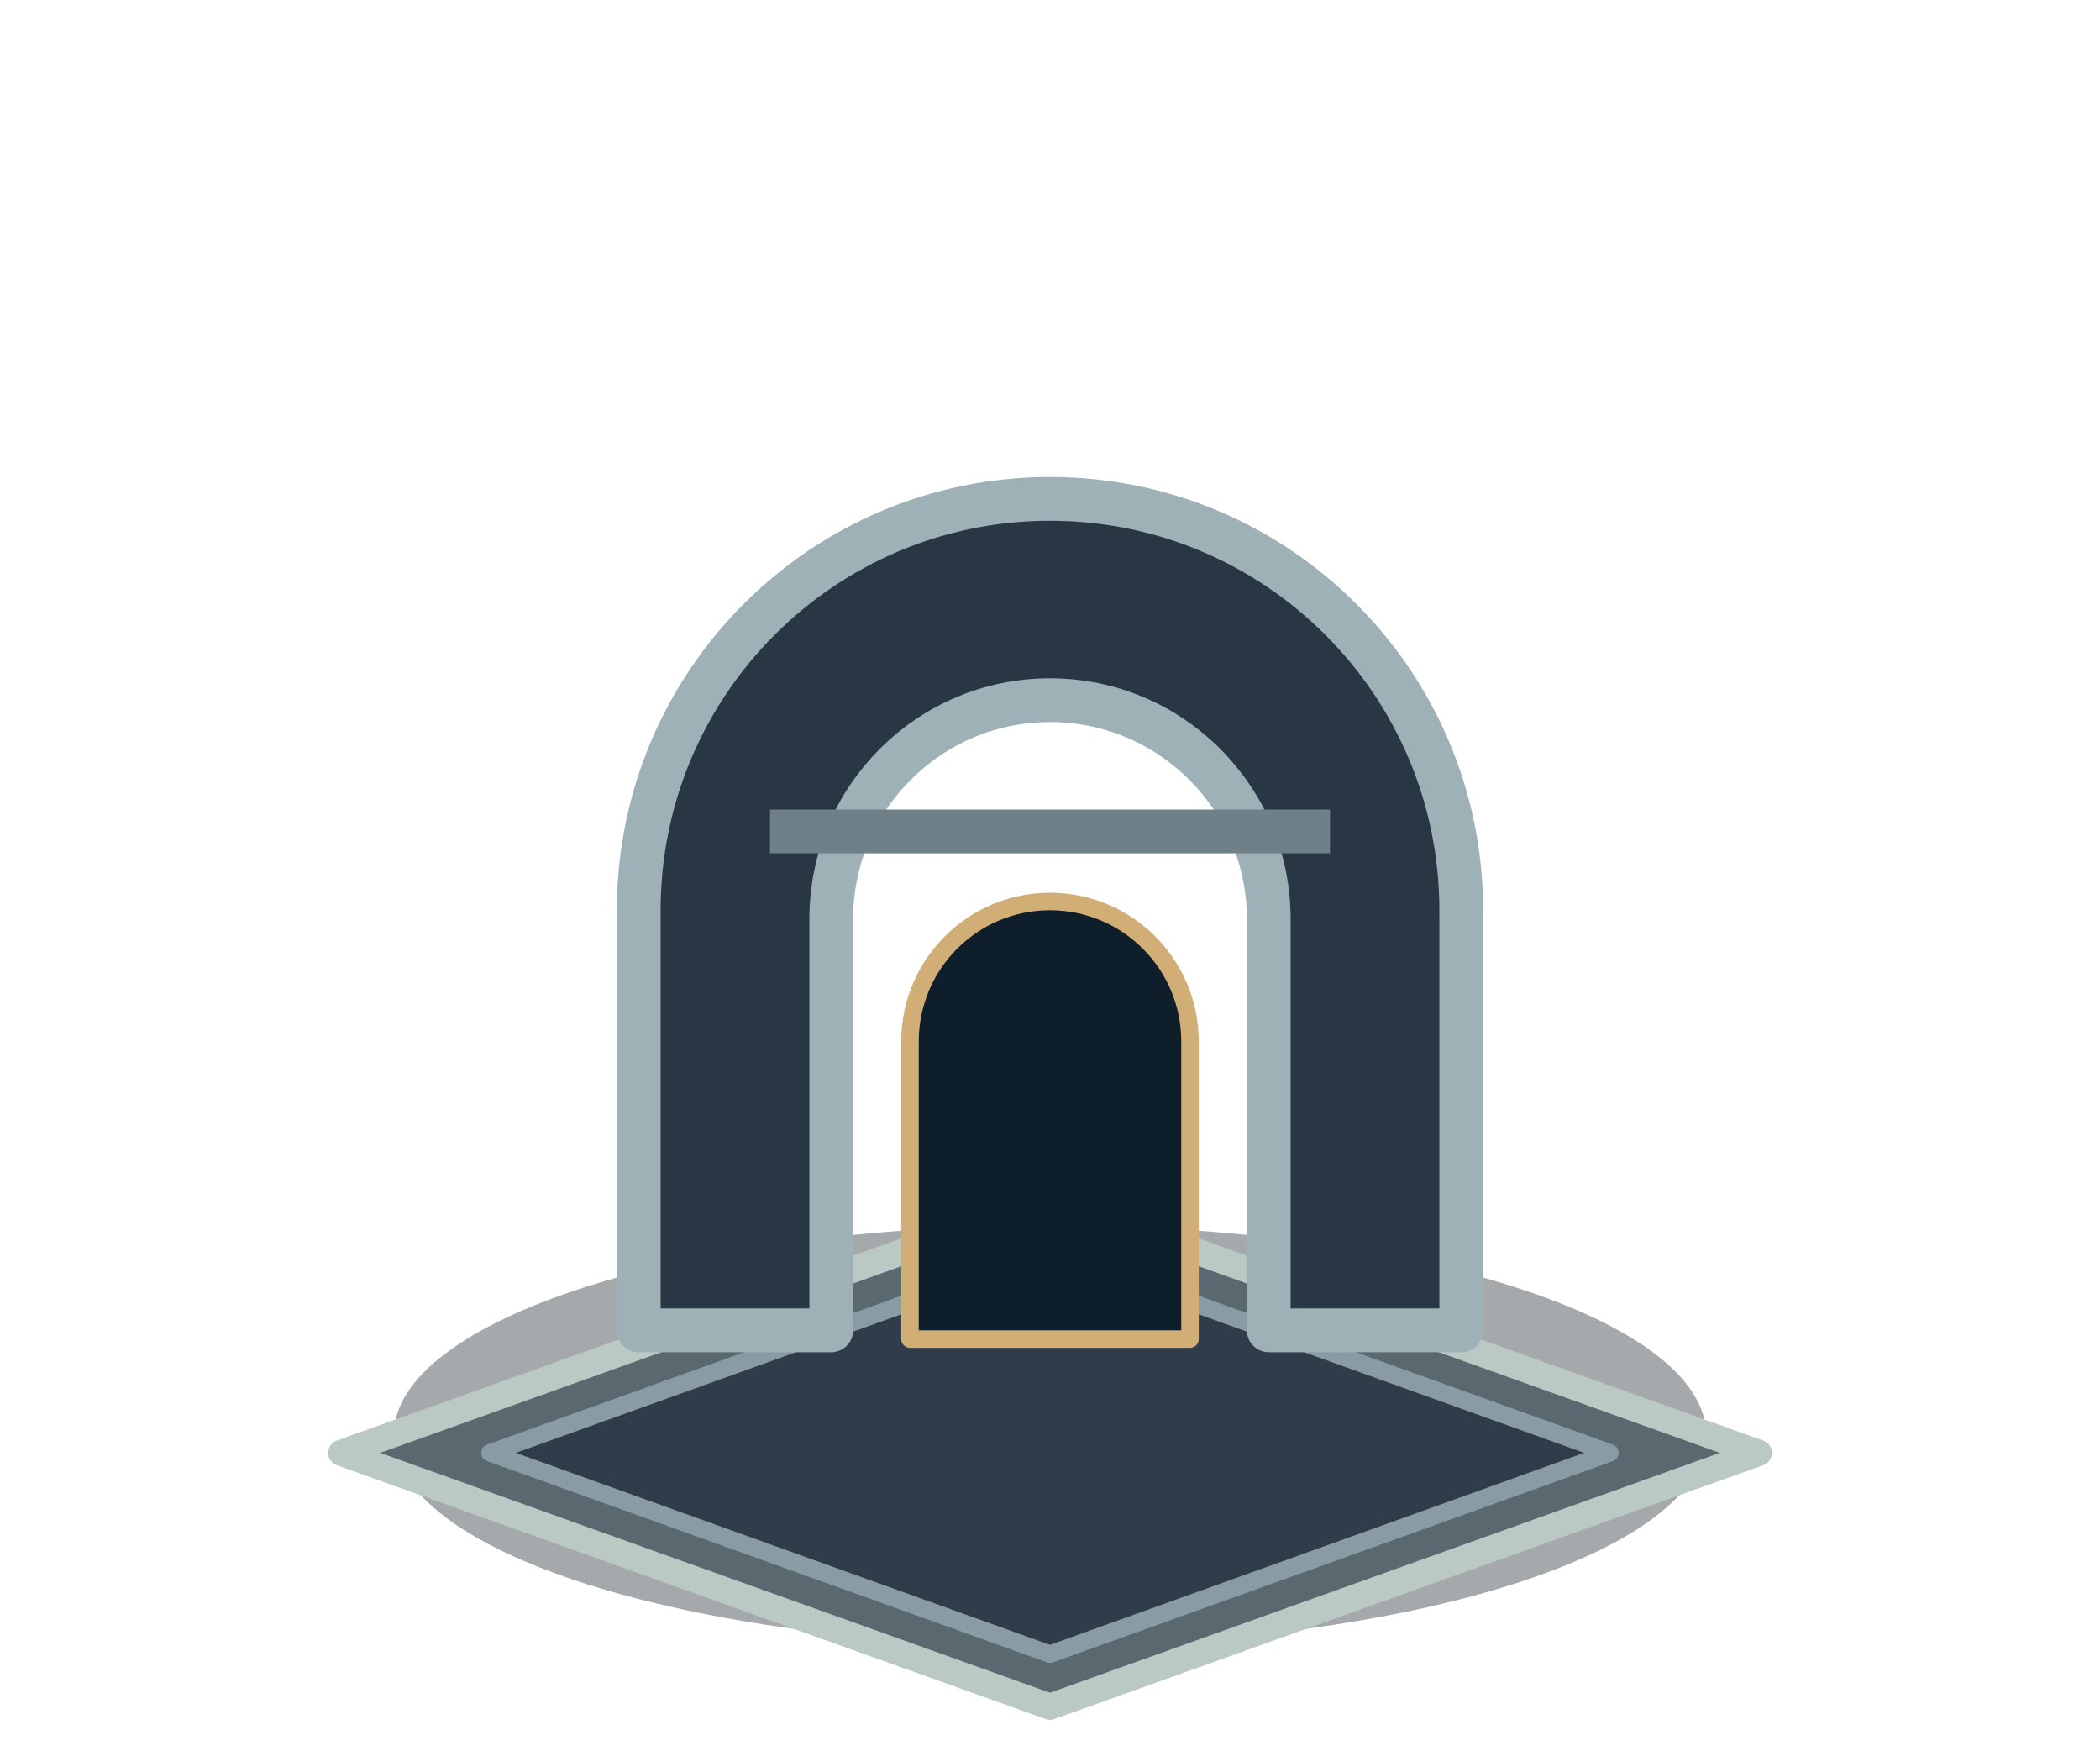
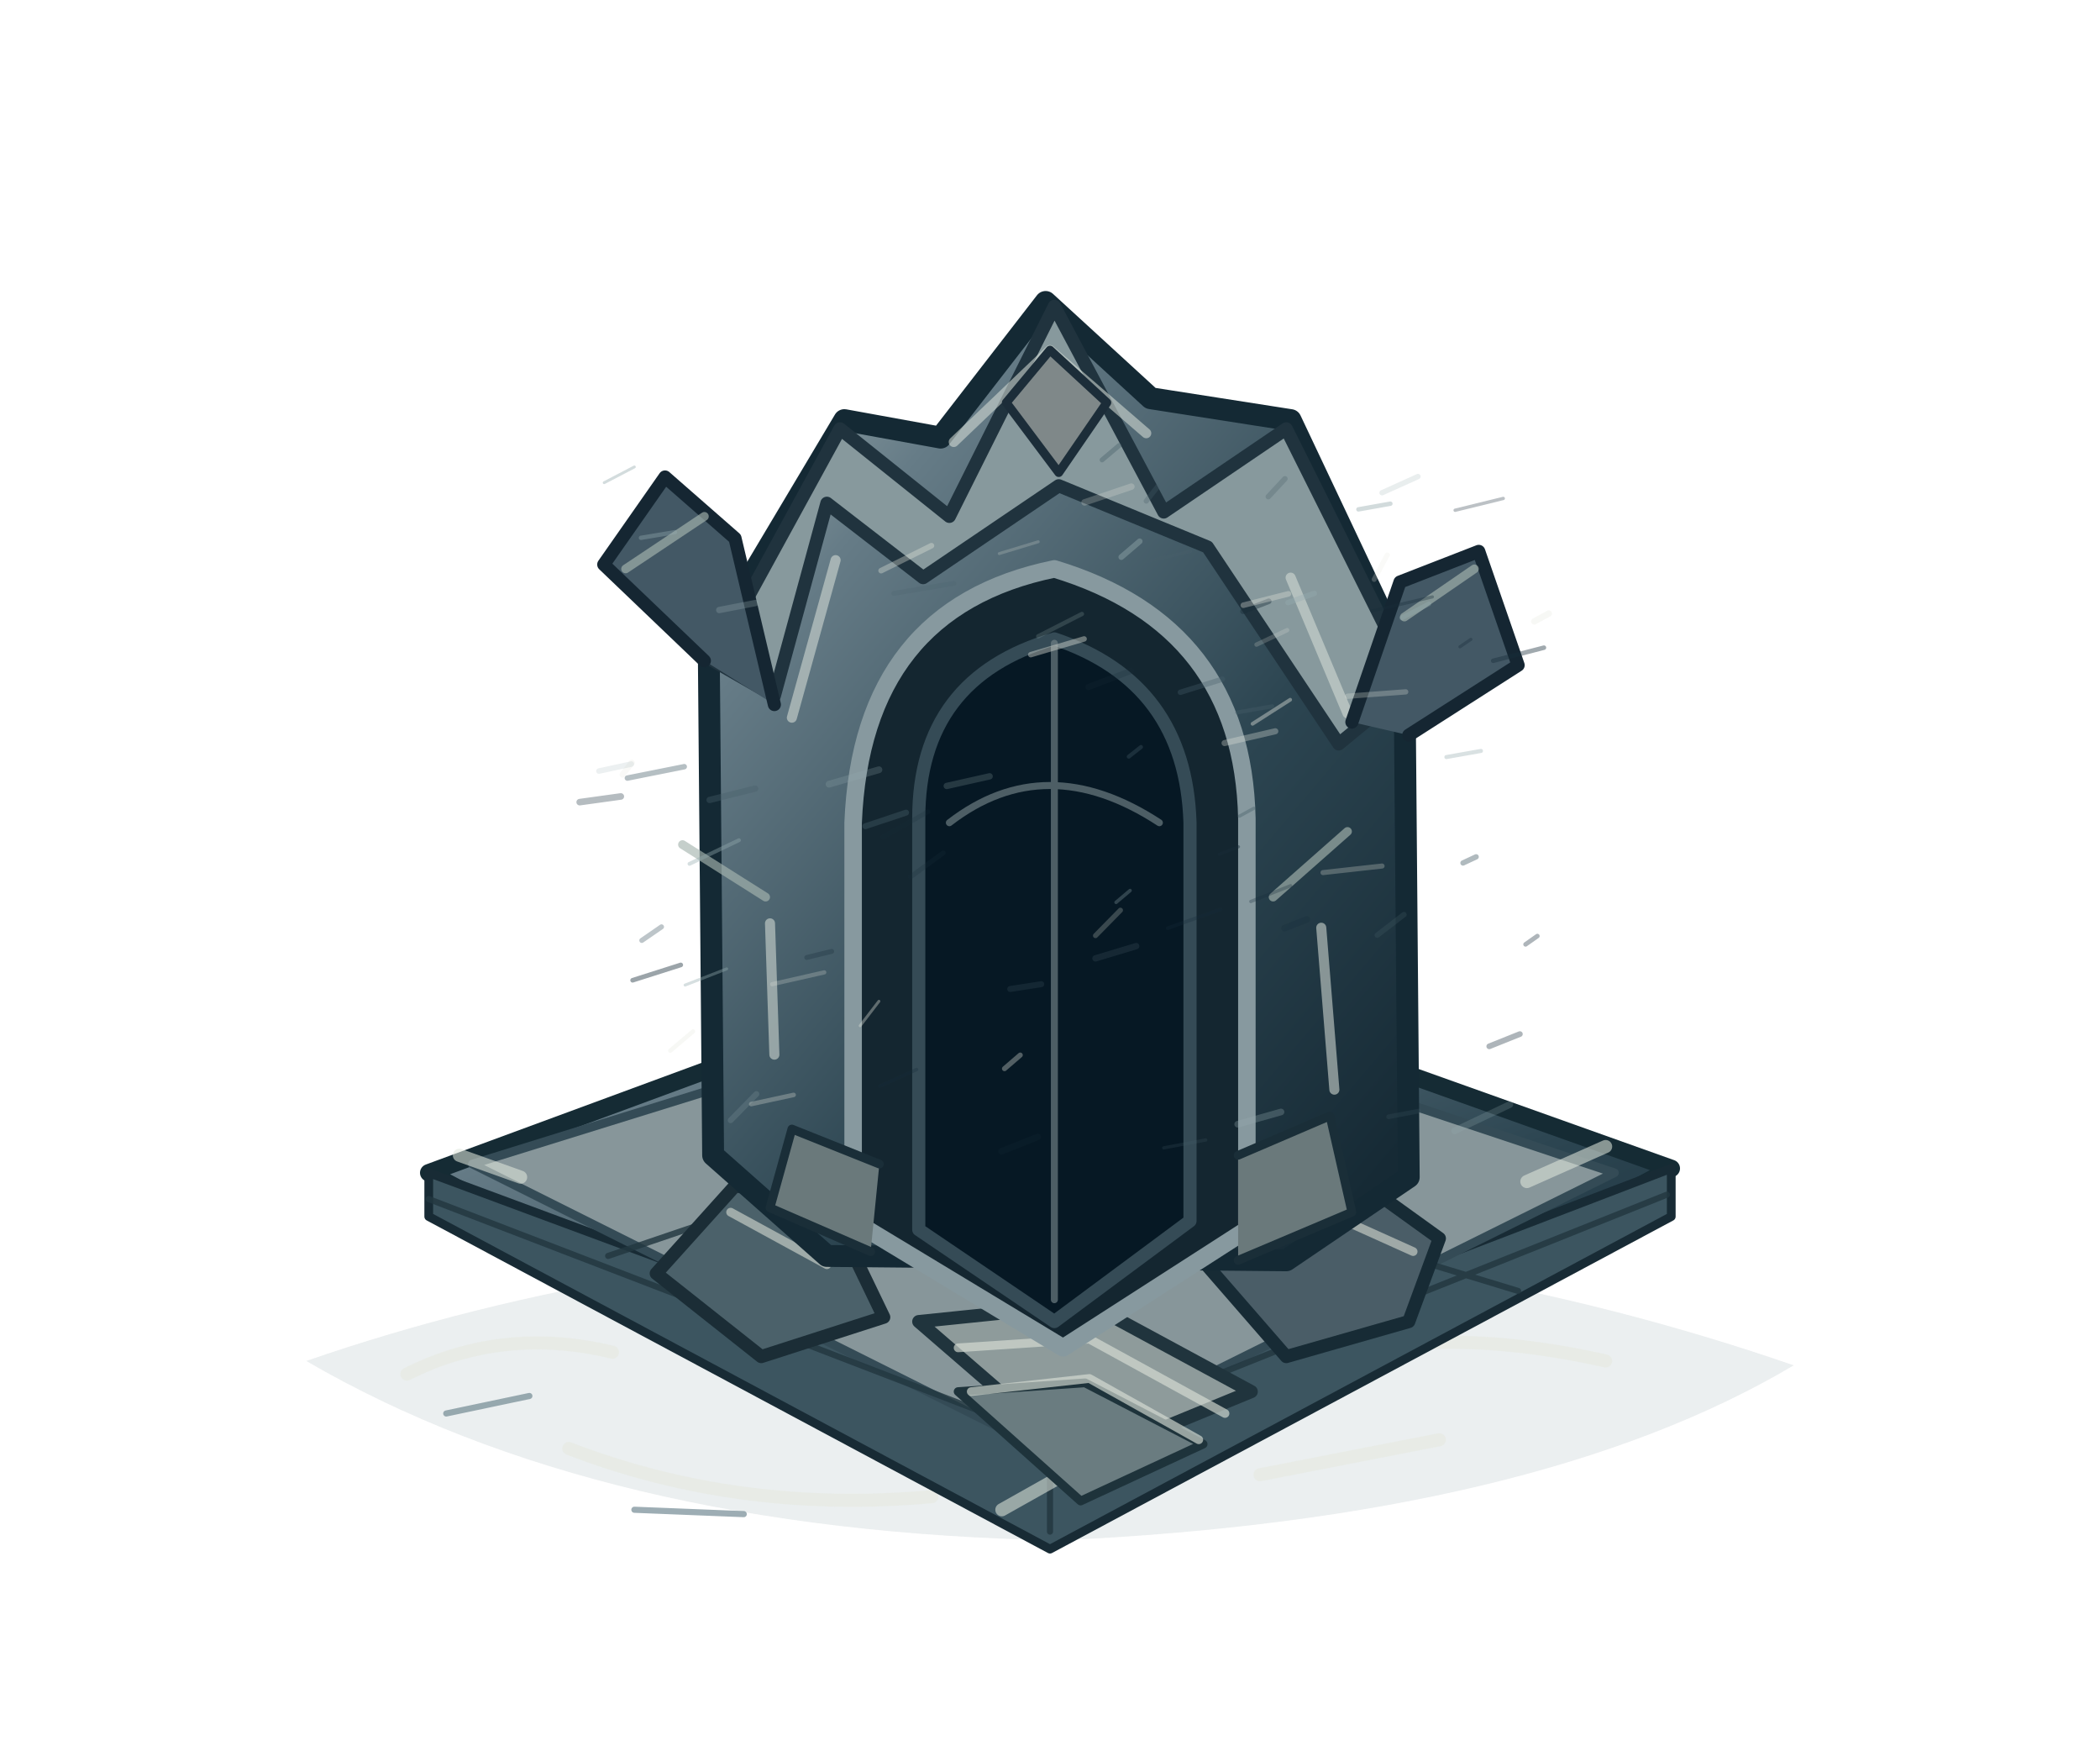
- <svg xmlns="http://www.w3.org/2000/svg" viewBox="0 0 240 200">
-   <ellipse cx="120" cy="164" rx="75" ry="24" fill="#09121a" opacity=".36" />
-   <g fill="none" stroke-linejoin="round">
-     <path d="M120 137 201 166 120 195 39 166Z" fill="#59696f" stroke="#bbc9c4" stroke-width="3" />
-     <path d="m56 166 64-23 64 23-64 23Z" fill="#303c49" stroke="#899ca3" stroke-width="2" />
-     <path d="M73 152V104a47 47 0 0 1 94 0v48h-22v-47a25 25 0 0 0-50 0v47Z" fill="#293744" stroke="#9db1b6" stroke-width="5" />
-     <path d="M104 153v-34a16 16 0 0 1 32 0v34Z" fill="#0e1e2a" stroke="#d0ae75" stroke-width="2" />
-     <path d="M88 95h64" stroke="#6f8089" stroke-width="5" />
+ <svg xmlns="http://www.w3.org/2000/svg" viewBox="0 0 480 400">
+   <defs>
+     <linearGradient id="slate" x1="0" y1="0" x2=".85" y2="1">
+       <stop stop-color="#a6b4b4" />
+       <stop offset=".24" stop-color="#667c87" />
+       <stop offset=".65" stop-color="#2c4551" />
+       <stop offset="1" stop-color="#162a35" />
+     </linearGradient>
+     <linearGradient id="snow" x1=".08" y1="0" x2=".85" y2="1">
+       <stop stop-color="#f1ede0" />
+       <stop offset=".46" stop-color="#cbd7d6" />
+       <stop offset="1" stop-color="#718e9c" />
+     </linearGradient>
+     <linearGradient id="wood" x1="0" y1="0" x2="1" y2=".8">
+       <stop stop-color="#a29b88" />
+       <stop offset=".21" stop-color="#756c62" />
+       <stop offset=".58" stop-color="#3c4447" />
+       <stop offset="1" stop-color="#1b2932" />
+     </linearGradient>
+     <linearGradient id="roof" x1=".18" y1="0" x2=".8" y2="1">
+       <stop stop-color="#96a5a9" />
+       <stop offset=".25" stop-color="#61727c" />
+       <stop offset=".54" stop-color="#394a54" />
+       <stop offset="1" stop-color="#172933" />
+     </linearGradient>
+     <linearGradient id="iron" x1="0" y1="0" x2=".86" y2="1">
+       <stop stop-color="#758992" />
+       <stop offset=".31" stop-color="#30454e" />
+       <stop offset=".69" stop-color="#1a2933" />
+       <stop offset="1" stop-color="#081820" />
+     </linearGradient>
+     <linearGradient id="bone" x1="0" y1="0" x2="1" y2="1">
+       <stop stop-color="#c4c2ae" />
+       <stop offset="1" stop-color="#4e6067" />
+     </linearGradient>
+     <radialGradient id="warm" cx=".47" cy=".52" r=".55">
+       <stop stop-color="#dd985b" stop-opacity=".67" />
+       <stop offset=".5" stop-color="#aa6b41" stop-opacity=".31" />
+       <stop offset="1" stop-color="#aa6b41" stop-opacity="0" />
+     </radialGradient>
+     <clipPath id="roofLeft">
+       <path d="M121 194L237 126 246 200 146 239Z" />
+     </clipPath>
+     <clipPath id="roofRight">
+       <path d="M237 126L361 195 337 240 246 200Z" />
+     </clipPath>
+   </defs>
+   <g stroke-linecap="round" stroke-linejoin="round">
+     <g opacity=".95">
+       <path d="M70 311Q145 285 240 283Q329 284 410 312Q351 347 242 352Q137 350 70 311Z" fill="#7b9198" opacity=".16" />
+       <path d="M93 314q22-11 47-5m158 3q29-10 69-1m-237 20q39 15 83 11m75-5 41-8" fill="none" stroke="#e5e9e1" stroke-width="3" stroke-linejoin="round" stroke-linecap="round" opacity=".65" />
+       <path d="M102 323l19-4m177-4-17 6m-136 24 25 1" fill="none" stroke="#637d87" stroke-width="1.4" stroke-linejoin="round" stroke-linecap="round" opacity=".66" />
+     </g>
+     <g>
+       <path d="M98 268L239 216 382 267 241 344Z" fill="url(#slate)" stroke="#152b34" stroke-width="4" stroke-linejoin="round" stroke-linecap="round" />
+       <path d="M98 268L241 321 382 267 382 278 240 354 98 278Z" fill="#3c5560" stroke="#182b35" stroke-width="2" stroke-linejoin="round" stroke-linecap="round" />
+       <path d="M108 266L240 225 369 268 240 332Z" fill="#87969a" stroke="#344b56" stroke-width="2" stroke-linejoin="round" stroke-linecap="round" />
+       <path d="M98 274L241 329 381 273M240 332v18M139 287l56-19m106 13 46 14m-108-43 1 73" fill="none" stroke="#223740" stroke-width="1.4" stroke-linejoin="round" stroke-linecap="round" opacity=".82" />
+       <path d="M105 264l14 5m248-7-18 8m-104 66-16 9" fill="none" stroke="#e0e6dc" stroke-width="3" stroke-linejoin="round" stroke-linecap="round" opacity=".57" />
+     </g>
+     <g>
+       <path d="M210 302l39-4 37 20-39 16Z" fill="#8e9b9b" stroke="#20343d" stroke-width="3" stroke-linejoin="round" stroke-linecap="round" />
+       <path d="M219 318l29-2 27 14-28 13Z" fill="#6a7c80" stroke="#1e333b" stroke-width="2" stroke-linejoin="round" stroke-linecap="round" />
+       <path d="M222 318l27-3 25 14m-55-21 30-2 31 17" fill="none" stroke="#d8dfd6" stroke-width="2" stroke-linejoin="round" stroke-linecap="round" opacity=".65" />
+     </g>
+     <g>
+       <path d="M168 271l-18 20 24 19 28-9-13-27Z" fill="#4b616a" stroke="#1b2d36" stroke-width="3" stroke-linejoin="round" stroke-linecap="round" />
+       <path d="M304 265l25 18-7 19-28 8-20-23Z" fill="#4a5d67" stroke="#172b35" stroke-width="3" stroke-linejoin="round" stroke-linecap="round" />
+       <path d="M167 277l22 12m114-12 20 9" fill="none" stroke="#e1e5da" stroke-width="2" stroke-linejoin="round" stroke-linecap="round" opacity=".56" />
+     </g>
+     <g>
+       <path d="M163 264L162 148 193 96 215 100 239 69 263 91 295 96 321 151 322 269 294 288 189 287Z" fill="url(#slate)" stroke="#142934" stroke-width="5" stroke-linejoin="round" stroke-linecap="round" />
+       <path d="M163 151l29-53 25 20 24-48 25 47 28-19 29 58-17 14-30-45-34-14-31 21-22-17-12 44Z" fill="#87999d" stroke="#20333e" stroke-width="3" stroke-linejoin="round" stroke-linecap="round" />
+       <path d="M195 279V188Q197 139 241 130Q284 143 285 187v94l-42 27Z" fill="#142630" stroke="#87999f" stroke-width="4" stroke-linejoin="round" stroke-linecap="round" />
+       <path d="M210 281v-94q0-32 31-41 30 10 31 42v91l-31 23Z" fill="#061824" stroke="#354b56" stroke-width="3" stroke-linejoin="round" stroke-linecap="round" />
+       <path d="M241 147v150M217 188q22-17 48 0" fill="none" stroke="#75858a" stroke-width="1.6" stroke-linejoin="round" stroke-linecap="round" opacity=".64" />
+       <path d="M181 164l10-36m104 4 13 31m-90-62 22-21 22 19M177 241l-1-30m126 1 3 37" fill="none" stroke="#d6ded6" stroke-width="2.3" stroke-linejoin="round" stroke-linecap="round" opacity=".57" />
+       <path d="M161 151l-23-22 14-20 16 14 9 38m145 7 25-16-9-26-18 7-11 32" fill="#435865" stroke="#152632" stroke-width="3" stroke-linejoin="round" stroke-linecap="round" />
+       <path d="M143 130l18-12m176 12-16 11m-165 52 19 12m133-15-17 15" fill="none" stroke="#a6b5af" stroke-width="2" stroke-linejoin="round" stroke-linecap="round" opacity=".65" />
+       <path d="M230 92l10-12 13 12-11 16Z" fill="#7f8889" stroke="#1c2d39" stroke-width="2" stroke-linejoin="round" stroke-linecap="round" />
+       <path d="M199 286l-23-10 5-18 20 8m82-2 21-9 5 22-26 11" fill="#6a797b" stroke="#1a2e38" stroke-width="2" stroke-linejoin="round" stroke-linecap="round" />
+       <g pointer-events="none">
+         <path d="M279.9 169.8l11.6 -2.7" fill="none" stroke="#e6e8de" stroke-width="1.39" stroke-linejoin="round" stroke-linecap="round" opacity="0.32" />
+         <path d="M284.1 139.7l5.9 -2.3" fill="none" stroke="#172b38" stroke-width="1.27" stroke-linejoin="round" stroke-linecap="round" opacity="0.40" />
+         <path d="M255.1 206.2l3.2 -2.7" fill="none" stroke="#96acaf" stroke-width="0.79" stroke-linejoin="round" stroke-linecap="round" opacity="0.29" />
+         <path d="M261.8 128.4l10.3 -2.4" fill="none" stroke="#475e69" stroke-width="0.72" stroke-linejoin="round" stroke-linecap="round" opacity="0.44" />
+         <path d="M176.5 224.9l11.9 -2.7" fill="none" stroke="#e6e8de" stroke-width="0.96" stroke-linejoin="round" stroke-linecap="round" opacity="0.24" />
+         <path d="M348.7 215.8l2.7 -1.9" fill="none" stroke="#172b38" stroke-width="1.04" stroke-linejoin="round" stroke-linecap="round" opacity="0.35" />
+         <path d="M156.6 225.1l9.5 -3.7" fill="none" stroke="#96acaf" stroke-width="0.67" stroke-linejoin="round" stroke-linecap="round" opacity="0.39" />
+         <path d="M283.3 186.5l3.3 -1.8" fill="none" stroke="#475e69" stroke-width="0.74" stroke-linejoin="round" stroke-linecap="round" opacity="0.40" />
+         <path d="M284.2 138.3l10.3 -2.6" fill="none" stroke="#e6e8de" stroke-width="1.28" stroke-linejoin="round" stroke-linecap="round" opacity="0.33" />
+         <path d="M278.7 195.2l4.4 -1.7" fill="none" stroke="#172b38" stroke-width="0.69" stroke-linejoin="round" stroke-linecap="round" opacity="0.42" />
+         <path d="M282.9 256.9l9.9 -2.8" fill="none" stroke="#96acaf" stroke-width="1.52" stroke-linejoin="round" stroke-linecap="round" opacity="0.30" />
+         <path d="M251.9 105.1l3.9 -3.3" fill="none" stroke="#475e69" stroke-width="1.11" stroke-linejoin="round" stroke-linecap="round" opacity="0.40" />
+         <path d="M142.3 177.0l2.1 -2.7" fill="none" stroke="#e6e8de" stroke-width="1.38" stroke-linejoin="round" stroke-linecap="round" opacity="0.25" />
+         <path d="M313.6 139.6l13.8 -3.2" fill="none" stroke="#172b38" stroke-width="0.72" stroke-linejoin="round" stroke-linecap="round" opacity="0.34" />
+         <path d="M330.6 173.0l7.9 -1.4" fill="none" stroke="#96acaf" stroke-width="0.93" stroke-linejoin="round" stroke-linecap="round" opacity="0.36" />
+         <path d="M162.2 182.8l10.4 -2.6" fill="none" stroke="#475e69" stroke-width="1.44" stroke-linejoin="round" stroke-linecap="round" opacity="0.38" />
+         <path d="M250.4 213.8l5.7 -5.8" fill="none" stroke="#e6e8de" stroke-width="1.16" stroke-linejoin="round" stroke-linecap="round" opacity="0.23" />
+         <path d="M144.6 224.0l11.0 -3.5" fill="none" stroke="#172b38" stroke-width="1.06" stroke-linejoin="round" stroke-linecap="round" opacity="0.43" />
+         <path d="M256.3 127.3l4.2 -3.6" fill="none" stroke="#96acaf" stroke-width="1.31" stroke-linejoin="round" stroke-linecap="round" opacity="0.42" />
+         <path d="M197.8 188.8l9.3 -3.1" fill="none" stroke="#475e69" stroke-width="1.36" stroke-linejoin="round" stroke-linecap="round" opacity="0.38" />
+         <path d="M286.3 165.4l8.6 -5.5" fill="none" stroke="#e6e8de" stroke-width="0.85" stroke-linejoin="round" stroke-linecap="round" opacity="0.41" />
+         <path d="M201.1 248.2l8.4 -3.8" fill="none" stroke="#172b38" stroke-width="0.80" stroke-linejoin="round" stroke-linecap="round" opacity="0.28" />
+         <path d="M315.9 112.6l8.2 -3.7" fill="none" stroke="#96acaf" stroke-width="1.22" stroke-linejoin="round" stroke-linecap="round" opacity="0.21" />
+         <path d="M266.0 262.3l9.6 -1.8" fill="none" stroke="#475e69" stroke-width="0.74" stroke-linejoin="round" stroke-linecap="round" opacity="0.20" />
+         <path d="M196.6 234.4l4.3 -5.6" fill="none" stroke="#e6e8de" stroke-width="0.65" stroke-linejoin="round" stroke-linecap="round" opacity="0.36" />
+         <path d="M201.8 191.3l10.3 -5.8" fill="none" stroke="#172b38" stroke-width="1.09" stroke-linejoin="round" stroke-linecap="round" opacity="0.18" />
+         <path d="M237.3 145.4l10.0 -5.1" fill="none" stroke="#96acaf" stroke-width="0.98" stroke-linejoin="round" stroke-linecap="round" opacity="0.22" />
+         <path d="M314.8 213.7l6.1 -4.7" fill="none" stroke="#475e69" stroke-width="1.23" stroke-linejoin="round" stroke-linecap="round" opacity="0.25" />
+         <path d="M201.4 130.4l11.5 -5.7" fill="none" stroke="#e6e8de" stroke-width="1.28" stroke-linejoin="round" stroke-linecap="round" opacity="0.35" />
+         <path d="M248.8 157.0l9.7 -3.7" fill="none" stroke="#172b38" stroke-width="1.40" stroke-linejoin="round" stroke-linecap="round" opacity="0.22" />
+         <path d="M167.0 256.0l5.9 -6.0" fill="none" stroke="#96acaf" stroke-width="1.32" stroke-linejoin="round" stroke-linecap="round" opacity="0.20" />
+         <path d="M334.4 197.2l3.0 -1.4" fill="none" stroke="#475e69" stroke-width="1.22" stroke-linejoin="round" stroke-linecap="round" opacity="0.43" />
+         <path d="M153.2 240.1l5.2 -4.4" fill="none" stroke="#e6e8de" stroke-width="0.98" stroke-linejoin="round" stroke-linecap="round" opacity="0.31" />
+         <path d="M285.9 206.0l9.1 -3.6" fill="none" stroke="#172b38" stroke-width="0.76" stroke-linejoin="round" stroke-linecap="round" opacity="0.28" />
+         <path d="M310.5 116.4l7.3 -1.3" fill="none" stroke="#96acaf" stroke-width="1.01" stroke-linejoin="round" stroke-linecap="round" opacity="0.43" />
+         <path d="M262.0 114.5l2.6 -3.3" fill="none" stroke="#475e69" stroke-width="1.19" stroke-linejoin="round" stroke-linecap="round" opacity="0.30" />
+         <path d="M228.4 126.5l8.9 -2.7" fill="none" stroke="#e6e8de" stroke-width="0.68" stroke-linejoin="round" stroke-linecap="round" opacity="0.21" />
+         <path d="M340.4 239.1l7.0 -2.8" fill="none" stroke="#172b38" stroke-width="1.30" stroke-linejoin="round" stroke-linecap="round" opacity="0.35" />
+         <path d="M146.5 122.9l7.8 -1.3" fill="none" stroke="#96acaf" stroke-width="0.98" stroke-linejoin="round" stroke-linecap="round" opacity="0.37" />
+         <path d="M230.9 226.0l7.1 -1.1" fill="none" stroke="#475e69" stroke-width="1.37" stroke-linejoin="round" stroke-linecap="round" opacity="0.21" />
+         <path d="M314.1 132.4l3.0 -5.6" fill="none" stroke="#e6e8de" stroke-width="1.14" stroke-linejoin="round" stroke-linecap="round" opacity="0.22" />
+         <path d="M228.9 263.1l8.3 -3.3" fill="none" stroke="#172b38" stroke-width="1.51" stroke-linejoin="round" stroke-linecap="round" opacity="0.18" />
+         <path d="M294.4 137.7l6.0 -2.1" fill="none" stroke="#96acaf" stroke-width="1.24" stroke-linejoin="round" stroke-linecap="round" opacity="0.37" />
+         <path d="M282.8 162.8l8.0 -1.4" fill="none" stroke="#475e69" stroke-width="0.92" stroke-linejoin="round" stroke-linecap="round" opacity="0.35" />
+         <path d="M287.2 147.3l7.0 -3.3" fill="none" stroke="#e6e8de" stroke-width="0.99" stroke-linejoin="round" stroke-linecap="round" opacity="0.20" />
+         <path d="M266.9 212.1l12.1 -4.3" fill="none" stroke="#172b38" stroke-width="0.82" stroke-linejoin="round" stroke-linecap="round" opacity="0.28" />
+         <path d="M216.4 179.6l9.8 -2.2" fill="none" stroke="#96acaf" stroke-width="1.45" stroke-linejoin="round" stroke-linecap="round" opacity="0.22" />
+         <path d="M204.3 135.6l13.7 -2.3" fill="none" stroke="#475e69" stroke-width="1.14" stroke-linejoin="round" stroke-linecap="round" opacity="0.20" />
+         <path d="M308.0 159.1l13.3 -1.0" fill="none" stroke="#e6e8de" stroke-width="1.21" stroke-linejoin="round" stroke-linecap="round" opacity="0.27" />
+         <path d="M341.3 151.0l11.6 -3.0" fill="none" stroke="#172b38" stroke-width="1.03" stroke-linejoin="round" stroke-linecap="round" opacity="0.41" />
+         <path d="M332.5 258.4l12.6 -6.0" fill="none" stroke="#96acaf" stroke-width="1.54" stroke-linejoin="round" stroke-linecap="round" opacity="0.23" />
+         <path d="M146.7 214.9l4.5 -3.1" fill="none" stroke="#475e69" stroke-width="1.15" stroke-linejoin="round" stroke-linecap="round" opacity="0.36" />
+         <path d="M247.9 114.8l10.7 -3.6" fill="none" stroke="#e6e8de" stroke-width="1.48" stroke-linejoin="round" stroke-linecap="round" opacity="0.24" />
+         <path d="M208.1 200.4l7.5 -5.5" fill="none" stroke="#172b38" stroke-width="1.12" stroke-linejoin="round" stroke-linecap="round" opacity="0.23" />
+         <path d="M189.5 179.2l11.4 -3.3" fill="none" stroke="#96acaf" stroke-width="1.55" stroke-linejoin="round" stroke-linecap="round" opacity="0.23" />
+         <path d="M269.8 158.2l9.6 -3.0" fill="none" stroke="#475e69" stroke-width="1.22" stroke-linejoin="round" stroke-linecap="round" opacity="0.34" />
+         <path d="M229.6 244.2l3.6 -3.1" fill="none" stroke="#e6e8de" stroke-width="1.16" stroke-linejoin="round" stroke-linecap="round" opacity="0.34" />
+         <path d="M132.5 183.3l9.4 -1.3" fill="none" stroke="#172b38" stroke-width="1.50" stroke-linejoin="round" stroke-linecap="round" opacity="0.32" />
+         <path d="M164.4 139.4l8.3 -1.6" fill="none" stroke="#96acaf" stroke-width="1.45" stroke-linejoin="round" stroke-linecap="round" opacity="0.29" />
+         <path d="M289.9 113.5l3.8 -4.1" fill="none" stroke="#475e69" stroke-width="1.24" stroke-linejoin="round" stroke-linecap="round" opacity="0.29" />
+         <path d="M302.4 199.4l13.5 -1.5" fill="none" stroke="#e6e8de" stroke-width="1.16" stroke-linejoin="round" stroke-linecap="round" opacity="0.26" />
+         <path d="M333.7 147.8l2.5 -1.7" fill="none" stroke="#172b38" stroke-width="0.72" stroke-linejoin="round" stroke-linecap="round" opacity="0.35" />
+         <path d="M320.4 141.2l6.2 -3.2" fill="none" stroke="#96acaf" stroke-width="1.06" stroke-linejoin="round" stroke-linecap="round" opacity="0.35" />
+         <path d="M250.4 219.0l9.3 -2.8" fill="none" stroke="#475e69" stroke-width="1.45" stroke-linejoin="round" stroke-linecap="round" opacity="0.24" />
+         <path d="M350.7 142.0l3.3 -1.8" fill="none" stroke="#e6e8de" stroke-width="1.46" stroke-linejoin="round" stroke-linecap="round" opacity="0.31" />
+         <path d="M332.6 116.6l11.0 -2.7" fill="none" stroke="#172b38" stroke-width="0.76" stroke-linejoin="round" stroke-linecap="round" opacity="0.29" />
+         <path d="M157.6 197.4l11.3 -5.4" fill="none" stroke="#96acaf" stroke-width="0.88" stroke-linejoin="round" stroke-linecap="round" opacity="0.39" />
+         <path d="M317.4 255.2l6.9 -1.3" fill="none" stroke="#475e69" stroke-width="1.06" stroke-linejoin="round" stroke-linecap="round" opacity="0.20" />
+         <path d="M235.6 149.6l12.2 -3.6" fill="none" stroke="#e6e8de" stroke-width="1.24" stroke-linejoin="round" stroke-linecap="round" opacity="0.41" />
+         <path d="M184.4 218.8l5.7 -1.4" fill="none" stroke="#172b38" stroke-width="1.12" stroke-linejoin="round" stroke-linecap="round" opacity="0.30" />
+         <path d="M136.9 176.2l7.4 -1.6" fill="none" stroke="#96acaf" stroke-width="1.26" stroke-linejoin="round" stroke-linecap="round" opacity="0.18" />
+         <path d="M258.0 172.9l2.8 -2.2" fill="none" stroke="#475e69" stroke-width="0.91" stroke-linejoin="round" stroke-linecap="round" opacity="0.33" />
+         <path d="M171.7 252.3l9.7 -2.1" fill="none" stroke="#e6e8de" stroke-width="1.03" stroke-linejoin="round" stroke-linecap="round" opacity="0.29" />
+         <path d="M293.6 212.1l5.1 -2.0" fill="none" stroke="#172b38" stroke-width="1.52" stroke-linejoin="round" stroke-linecap="round" opacity="0.28" />
+         <path d="M138.1 110.3l6.9 -3.6" fill="none" stroke="#96acaf" stroke-width="0.65" stroke-linejoin="round" stroke-linecap="round" opacity="0.42" />
+         <path d="M143.4 177.8l13.0 -2.6" fill="none" stroke="#475e69" stroke-width="1.24" stroke-linejoin="round" stroke-linecap="round" opacity="0.40" />
+       </g>
+     </g>
  </g>
</svg>
